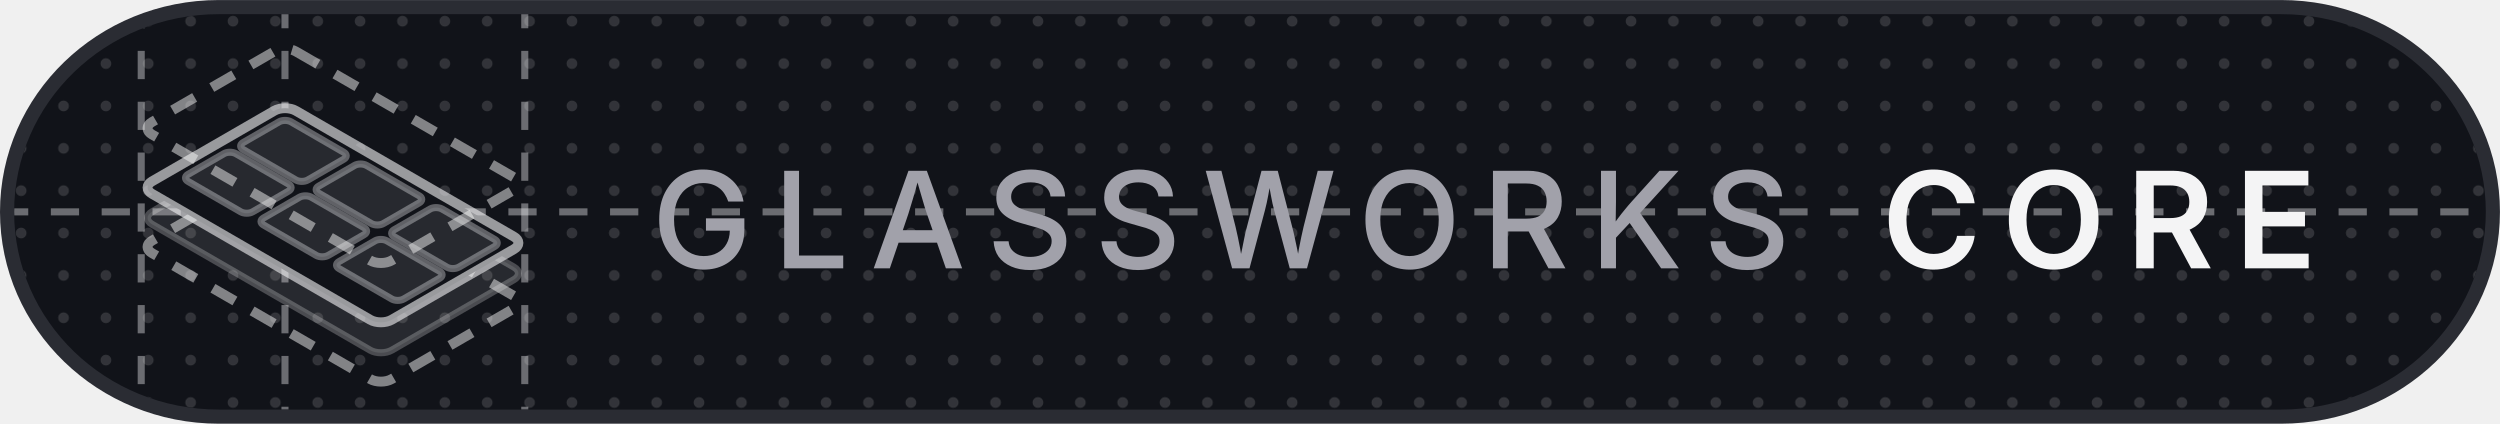
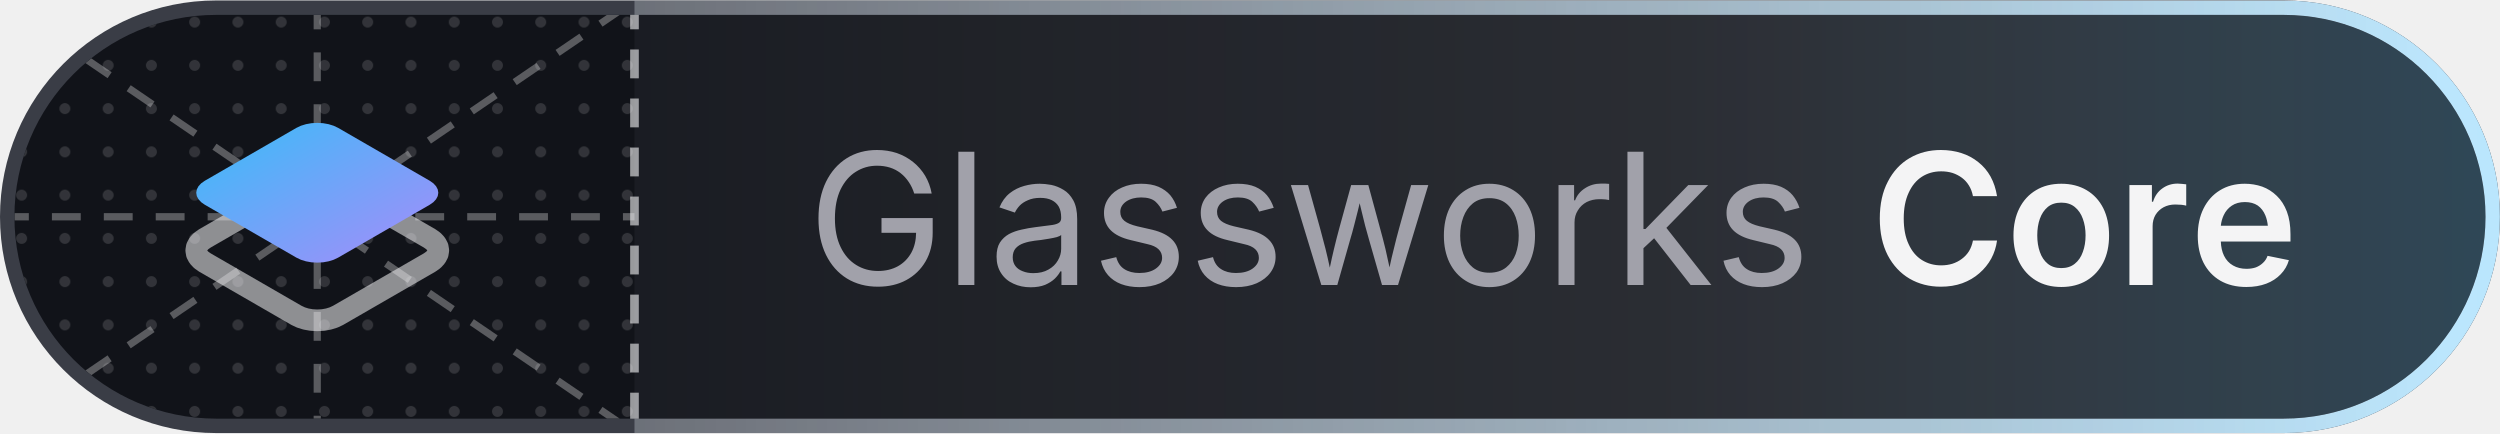
- <svg xmlns="http://www.w3.org/2000/svg" role="img" aria-label="Glassworks core" viewBox="0 0 177.03 30" width="177" height="30">
+ <svg xmlns="http://www.w3.org/2000/svg" role="img" aria-label="Glassworks Core" viewBox="0 0 173.37 30" width="173" height="30">
  <defs>
    <linearGradient id="lit" x1="0" y1="0" x2="1" y2="1">
      <stop offset="0" stop-color="#38bdf8" />
      <stop offset="1" stop-color="#a78bfa" />
    </linearGradient>
    <linearGradient id="litH" x1="0" y1="0" x2="1" y2="0">
      <stop offset="0" stop-color="#38bdf8" />
      <stop offset="1" stop-color="#a78bfa" />
    </linearGradient>
    <linearGradient id="ember" x1="0" y1="0" x2="1" y2="1">
      <stop offset="0" stop-color="#fdba74" />
      <stop offset="1" stop-color="#f43f5e" />
    </linearGradient>
    <linearGradient id="emberH" x1="0" y1="0" x2="1" y2="0">
      <stop offset="0" stop-color="#fdba74" />
      <stop offset="1" stop-color="#f43f5e" />
    </linearGradient>
    <pattern id="dot" width="3" height="3" patternUnits="userSpaceOnUse">
      <circle cx="1.5" cy="1.5" r=".38" fill="#ffffff" fill-opacity=".14" />
    </pattern>
    <pattern id="dotL" width="9" height="9" patternUnits="userSpaceOnUse">
      <circle cx="4.5" cy="4.5" r=".9" fill="#ffffff" fill-opacity=".09" />
    </pattern>
    <radialGradient id="haze" cx=".5" cy="0" r=".9">
      <stop offset="0" stop-color="#ffffff" stop-opacity=".06" />
      <stop offset="1" stop-color="#ffffff" stop-opacity="0" />
    </radialGradient>
    <radialGradient id="litHaze" cx=".1" cy=".5" r=".7">
      <stop offset="0" stop-color="#38bdf8" stop-opacity=".22" />
      <stop offset=".6" stop-color="#a78bfa" stop-opacity=".06" />
      <stop offset="1" stop-color="#a78bfa" stop-opacity="0" />
    </radialGradient>
    <radialGradient id="emberHaze" cx=".05" cy="1" r=".8">
      <stop offset="0" stop-color="#f43f5e" stop-opacity=".2" />
      <stop offset=".6" stop-color="#fdba74" stop-opacity=".05" />
      <stop offset="1" stop-color="#fdba74" stop-opacity="0" />
    </radialGradient>
    <filter id="softL" x="-50%" y="-50%" width="200%" height="200%">
      <feGaussianBlur stdDeviation="8" />
    </filter>
  </defs>
+   <defs>
+     <linearGradient id="sweep" gradientUnits="userSpaceOnUse" x1="44" y1="0" x2="173.366" y2="0">
+       <stop offset="0" stop-color="#e2e8f0" stop-opacity="0.044" />
+       <stop offset=".55" stop-color="#e2e8f0" stop-opacity="0.121" />
+       <stop offset="1" stop-color="#7dd3fc" stop-opacity="0.275" />
+     </linearGradient>
+     <linearGradient id="rim" gradientUnits="userSpaceOnUse" x1="44" y1="0" x2="173.366" y2="0">
+       <stop offset="0" stop-color="#e2e8f0" />
+       <stop offset="1" stop-color="#bae6fd" />
+     </linearGradient>
+     <linearGradient id="ramp" gradientUnits="userSpaceOnUse" x1="44" y1="0" x2="169.366" y2="0">
+       <stop offset="0" stop-color="#fff" stop-opacity=".3" />
+       <stop offset="1" stop-color="#fff" />
+     </linearGradient>
+     <mask id="lit-edge" maskUnits="userSpaceOnUse" x="44" y="0" width="129.366" height="30">
+       <rect x="44" width="129.366" height="30" fill="url(#ramp)" />
+     </mask>
+   </defs>
  <clipPath id="clip">
-     <rect x="1" y="1" width="175.026" height="28" rx="14.5" />
+     <rect x="1" y="1" width="171.366" height="28" rx="14" />
  </clipPath>
-   <rect x=".5" y=".5" width="176.026" height="29" rx="15" fill="#111319" />
+   <rect x=".5" y=".5" width="172.366" height="29" rx="14.5" fill="#111319" />
  <g clip-path="url(#clip)">
-     <rect width="177.026" height="30" fill="url(#dot)" />
-     <path d="M10.00 0V30M20.18 0V30M37.16 0V30" stroke="#f4f4f5" stroke-opacity="0.4" stroke-width="0.5" stroke-dasharray="2 1.6" fill="none" />
-     <path d="M0 15H177.03" stroke="#f4f4f5" stroke-opacity="0.4" stroke-width="0.5" stroke-dasharray="2 1.6" fill="none" />
-     <g transform="matrix(0.08487049 0.049 -0.08487049 0.049 20.18446 11.6)">
-       <rect x="0" y="0" width="200" height="120" rx="9" fill="none" stroke="#f4f4f5" stroke-opacity="0.5" stroke-width=".7" stroke-dasharray="1.8 1.4" vector-effect="non-scaling-stroke" />
-     </g>
-     <g transform="matrix(0.08487049 0.049 -0.08487049 0.049 20.18446 9.556)">
-       <rect x="0" y="0" width="200" height="120" rx="9" fill="#f4f4f5" fill-opacity=".1" stroke="#f4f4f5" stroke-opacity=".25" stroke-width=".5" vector-effect="non-scaling-stroke" />
-     </g>
-     <g transform="matrix(0.08487049 0.049 -0.08487049 0.049 20.18446 7.4)">
-       <rect x="0" y="0" width="200" height="120" rx="9" fill="#111319" stroke="#f4f4f5" stroke-opacity="0.6" stroke-width=".7" vector-effect="non-scaling-stroke" />
-       <rect x="10" y="10" width="54" height="40" rx="5" fill="#f4f4f5" fill-opacity=".1" stroke="#f4f4f5" stroke-opacity=".35" stroke-width=".5" vector-effect="non-scaling-stroke" />
-       <rect x="73" y="10" width="54" height="40" rx="5" fill="#f4f4f5" fill-opacity=".1" stroke="#f4f4f5" stroke-opacity=".35" stroke-width=".5" vector-effect="non-scaling-stroke" />
-       <rect x="136" y="10" width="54" height="40" rx="5" fill="#f4f4f5" fill-opacity=".1" stroke="#f4f4f5" stroke-opacity=".35" stroke-width=".5" vector-effect="non-scaling-stroke" />
-       <rect x="10" y="56" width="54" height="40" rx="5" fill="#f4f4f5" fill-opacity=".1" stroke="#f4f4f5" stroke-opacity=".35" stroke-width=".5" vector-effect="non-scaling-stroke" />
-       <rect x="73" y="56" width="54" height="40" rx="5" fill="#f4f4f5" fill-opacity=".1" stroke="#f4f4f5" stroke-opacity=".35" stroke-width=".5" vector-effect="non-scaling-stroke" />
-       <rect x="136" y="56" width="54" height="40" rx="5" fill="#f4f4f5" fill-opacity=".1" stroke="#f4f4f5" stroke-opacity=".35" stroke-width=".5" vector-effect="non-scaling-stroke" />
-     </g>
-     <g transform="matrix(0.08487049 0.049 -0.08487049 0.049 20.18446 3.2)">
-       <rect x="0" y="0" width="200" height="120" rx="9" fill="none" stroke="#f4f4f5" stroke-opacity="0.5" stroke-width=".7" stroke-dasharray="1.8 1.4" vector-effect="non-scaling-stroke" />
-     </g>
-     <path d="M49.83 19.09L49.83 19.09Q48.89 19.09 48.18 18.66Q47.48 18.23 47.08 17.43Q46.68 16.64 46.68 15.55L46.68 15.55Q46.68 14.44 47.08 13.65Q47.49 12.85 48.19 12.42Q48.89 12.00 49.78 12.00L49.78 12.00Q50.34 12.00 50.82 12.16Q51.31 12.32 51.69 12.63Q52.07 12.93 52.32 13.35Q52.57 13.77 52.65 14.27L52.65 14.27L51.57 14.27Q51.47 13.97 51.31 13.73Q51.15 13.48 50.92 13.31Q50.70 13.14 50.41 13.05Q50.13 12.96 49.79 12.96L49.79 12.96Q49.21 12.96 48.74 13.26Q48.27 13.55 48.00 14.13Q47.73 14.71 47.73 15.54Q47.73 16.38 48.00 16.95Q48.27 17.53 48.75 17.83Q49.22 18.13 49.83 18.13L49.83 18.13Q50.39 18.13 50.80 17.90Q51.22 17.68 51.45 17.26L51.45 17.26Q51.67 16.87 51.68 16.33L51.68 16.33L49.99 16.33L49.99 15.46L52.71 15.46L52.71 16.25Q52.71 17.12 52.34 17.76Q51.97 18.40 51.32 18.74Q50.67 19.09 49.83 19.09ZM59.71 19.00L55.53 19.00L55.53 12.09L56.58 12.09L56.58 18.09L59.71 18.09L59.71 19.00ZM63.01 19.00L61.87 19.00L64.33 12.09L65.63 12.09L68.13 19.00L66.98 19.00L66.35 17.18L63.63 17.18L63.01 19.00ZM63.93 16.30L66.04 16.30L65.64 15.15Q65.48 14.69 65.30 14.05L65.30 14.05Q65.15 13.56 64.97 12.92L64.97 12.92Q64.80 13.57 64.65 14.06L64.65 14.06Q64.46 14.71 64.32 15.15L64.32 15.15L63.93 16.30ZM72.95 19.12L72.95 19.12Q72.18 19.12 71.61 18.87Q71.04 18.62 70.71 18.17Q70.39 17.71 70.36 17.08L70.36 17.08L71.42 17.08Q71.45 17.46 71.66 17.70Q71.88 17.95 72.21 18.07Q72.55 18.19 72.95 18.19L72.95 18.19Q73.39 18.19 73.73 18.05Q74.07 17.91 74.27 17.66Q74.47 17.41 74.47 17.07L74.47 17.07Q74.47 16.77 74.29 16.58Q74.12 16.39 73.83 16.26Q73.53 16.13 73.16 16.04L73.16 16.04L72.35 15.81Q71.50 15.59 71.02 15.14Q70.55 14.70 70.55 13.99L70.55 13.99Q70.55 13.39 70.87 12.94Q71.19 12.49 71.75 12.24Q72.30 12.00 73.00 12.00L73.00 12.00Q73.71 12.00 74.25 12.24Q74.79 12.49 75.10 12.92Q75.41 13.35 75.42 13.91L75.42 13.91L74.39 13.91Q74.34 13.43 73.95 13.17Q73.56 12.91 72.98 12.91L72.98 12.91Q72.56 12.91 72.25 13.04Q71.94 13.17 71.77 13.40Q71.60 13.63 71.60 13.93L71.60 13.93Q71.60 14.25 71.80 14.46Q72.01 14.66 72.30 14.78Q72.59 14.89 72.85 14.96L72.85 14.96L73.52 15.14Q73.85 15.22 74.20 15.37Q74.55 15.51 74.85 15.73Q75.15 15.96 75.33 16.29Q75.51 16.62 75.51 17.09L75.51 17.09Q75.51 17.67 75.21 18.13Q74.91 18.59 74.34 18.85Q73.76 19.12 72.95 19.12ZM80.59 19.12L80.59 19.12Q79.81 19.12 79.24 18.87Q78.67 18.62 78.35 18.17Q78.03 17.71 78.00 17.08L78.00 17.08L79.06 17.08Q79.09 17.46 79.30 17.70Q79.51 17.95 79.85 18.07Q80.19 18.19 80.58 18.19L80.58 18.19Q81.03 18.19 81.37 18.05Q81.71 17.91 81.91 17.66Q82.11 17.41 82.11 17.07L82.11 17.07Q82.11 16.77 81.93 16.58Q81.76 16.39 81.46 16.26Q81.17 16.13 80.79 16.04L80.79 16.04L79.99 15.81Q79.14 15.59 78.66 15.14Q78.19 14.70 78.19 13.99L78.19 13.99Q78.19 13.39 78.51 12.94Q78.83 12.49 79.39 12.24Q79.94 12.00 80.64 12.00L80.64 12.00Q81.35 12.00 81.89 12.24Q82.43 12.49 82.73 12.92Q83.04 13.35 83.06 13.91L83.06 13.91L82.03 13.91Q81.98 13.43 81.59 13.17Q81.20 12.91 80.61 12.91L80.61 12.91Q80.19 12.91 79.89 13.04Q79.58 13.17 79.41 13.40Q79.24 13.63 79.24 13.93L79.24 13.93Q79.24 14.25 79.44 14.46Q79.64 14.66 79.93 14.78Q80.22 14.89 80.49 14.96L80.49 14.96L81.16 15.14Q81.49 15.22 81.84 15.37Q82.19 15.51 82.49 15.73Q82.78 15.96 82.97 16.29Q83.15 16.62 83.15 17.09L83.15 17.09Q83.15 17.67 82.85 18.13Q82.55 18.59 81.97 18.85Q81.40 19.12 80.59 19.12ZM88.48 19.00L87.25 19.00L85.38 12.09L86.49 12.09L87.49 16.05Q87.58 16.42 87.66 16.81Q87.74 17.20 87.82 17.61L87.82 17.61Q87.85 17.79 87.88 17.98L87.88 17.98Q87.92 17.79 87.96 17.61L87.96 17.61Q88.04 17.20 88.12 16.81Q88.20 16.42 88.30 16.05L88.30 16.05L89.33 12.09L90.48 12.09L91.50 16.05Q91.60 16.42 91.68 16.81Q91.77 17.20 91.85 17.61L91.85 17.61Q91.88 17.79 91.92 17.97L91.92 17.97L91.98 17.61Q92.06 17.20 92.14 16.81Q92.23 16.42 92.31 16.05L92.31 16.05L93.31 12.09L94.43 12.09L92.55 19.00L91.33 19.00L90.23 14.90Q90.10 14.42 90.00 13.86L90.00 13.86Q89.95 13.59 89.90 13.31L89.90 13.31Q89.85 13.57 89.81 13.81L89.81 13.81Q89.71 14.37 89.57 14.90L89.57 14.90L88.48 19.00ZM99.82 19.09L99.82 19.09Q98.92 19.09 98.21 18.67Q97.50 18.24 97.10 17.45Q96.69 16.65 96.69 15.55L96.69 15.55Q96.69 14.44 97.10 13.64Q97.50 12.85 98.21 12.42Q98.92 12.00 99.82 12.00L99.82 12.00Q100.71 12.00 101.41 12.42Q102.12 12.85 102.52 13.64Q102.93 14.44 102.93 15.55L102.93 15.55Q102.93 16.65 102.52 17.45Q102.12 18.24 101.41 18.67Q100.71 19.09 99.82 19.09ZM99.82 18.13L99.82 18.13Q100.40 18.13 100.87 17.83Q101.34 17.54 101.61 16.96Q101.88 16.38 101.88 15.55L101.88 15.55Q101.88 14.70 101.61 14.13Q101.34 13.55 100.87 13.26Q100.40 12.96 99.82 12.96L99.82 12.96Q99.22 12.96 98.75 13.26Q98.28 13.55 98.01 14.13Q97.74 14.71 97.74 15.55L97.74 15.55Q97.74 16.38 98.01 16.96Q98.28 17.53 98.75 17.83Q99.22 18.13 99.82 18.13ZM106.77 19.00L105.72 19.00L105.72 12.09L108.19 12.09Q108.99 12.09 109.53 12.36Q110.06 12.64 110.32 13.13Q110.59 13.62 110.59 14.26L110.59 14.26Q110.59 14.90 110.32 15.38Q110.05 15.86 109.52 16.12L109.52 16.12Q109.43 16.17 109.33 16.21L109.33 16.21L110.85 19.00L109.65 19.00L108.25 16.39Q108.22 16.39 108.18 16.39L108.18 16.39L106.77 16.39L106.77 19.00ZM106.77 12.99L106.77 15.48L108.08 15.48Q108.59 15.48 108.91 15.34Q109.22 15.19 109.37 14.92Q109.52 14.64 109.52 14.26L109.52 14.26Q109.52 13.87 109.37 13.59Q109.22 13.30 108.90 13.15Q108.59 12.99 108.07 12.99L108.07 12.99L106.77 12.99ZM114.43 19.00L113.37 19.00L113.37 12.09L114.43 12.09L114.43 14.30L114.41 15.68Q114.50 15.56 114.58 15.45L114.58 15.45Q114.80 15.15 115.05 14.85Q115.29 14.55 115.57 14.24L115.57 14.24L117.51 12.09L118.86 12.09L116.14 15.08L118.88 19.00L117.63 19.00L115.40 15.79L114.43 16.83L114.43 19.00ZM123.72 19.12L123.72 19.12Q122.95 19.12 122.38 18.87Q121.81 18.62 121.49 18.17Q121.16 17.71 121.13 17.08L121.13 17.08L122.19 17.08Q122.22 17.46 122.44 17.70Q122.65 17.95 122.99 18.07Q123.32 18.19 123.72 18.19L123.72 18.19Q124.16 18.19 124.50 18.05Q124.84 17.91 125.04 17.66Q125.24 17.41 125.24 17.07L125.24 17.07Q125.24 16.77 125.07 16.58Q124.89 16.39 124.60 16.26Q124.30 16.13 123.93 16.04L123.93 16.04L123.12 15.81Q122.27 15.59 121.80 15.14Q121.32 14.70 121.32 13.99L121.32 13.99Q121.32 13.39 121.64 12.94Q121.97 12.49 122.52 12.24Q123.07 12.00 123.77 12.00L123.77 12.00Q124.48 12.00 125.02 12.24Q125.56 12.49 125.87 12.92Q126.18 13.35 126.19 13.91L126.19 13.91L125.16 13.91Q125.11 13.43 124.72 13.17Q124.34 12.91 123.75 12.91L123.75 12.91Q123.33 12.91 123.02 13.04Q122.71 13.17 122.54 13.40Q122.37 13.63 122.37 13.93L122.37 13.93Q122.37 14.25 122.58 14.46Q122.78 14.66 123.07 14.78Q123.36 14.89 123.62 14.96L123.62 14.96L124.29 15.14Q124.62 15.22 124.97 15.37Q125.32 15.51 125.62 15.73Q125.92 15.96 126.10 16.29Q126.28 16.62 126.28 17.09L126.28 17.09Q126.28 17.67 125.98 18.13Q125.68 18.59 125.11 18.85Q124.54 19.12 123.72 19.12Z" fill="#a1a1aa" />
-     <path d="M136.92 19.09L136.92 19.09Q136.01 19.09 135.29 18.67Q134.58 18.25 134.17 17.46Q133.75 16.66 133.75 15.55L133.75 15.55Q133.75 14.43 134.17 13.64Q134.58 12.84 135.30 12.42Q136.02 12.00 136.92 12.00L136.92 12.00Q137.48 12.00 137.98 12.16Q138.47 12.32 138.86 12.62Q139.25 12.93 139.50 13.38Q139.75 13.82 139.83 14.39L139.83 14.39L138.58 14.39Q138.52 14.08 138.38 13.84Q138.23 13.61 138.01 13.44Q137.79 13.28 137.52 13.19Q137.25 13.10 136.94 13.10L136.94 13.10Q136.37 13.10 135.93 13.39Q135.49 13.67 135.24 14.22Q135.00 14.76 135.00 15.55L135.00 15.55Q135.00 16.34 135.25 16.88Q135.50 17.43 135.94 17.71Q136.37 17.98 136.93 17.98L136.93 17.98Q137.24 17.98 137.52 17.90Q137.79 17.81 138.01 17.65Q138.23 17.48 138.38 17.24Q138.53 17.01 138.58 16.70L138.58 16.70L139.83 16.70Q139.77 17.20 139.53 17.63Q139.30 18.06 138.92 18.39Q138.54 18.72 138.03 18.91Q137.53 19.09 136.92 19.09ZM145.43 19.09L145.43 19.09Q144.52 19.09 143.80 18.67Q143.08 18.25 142.67 17.46Q142.25 16.66 142.25 15.55L142.25 15.55Q142.25 14.43 142.67 13.64Q143.08 12.84 143.80 12.42Q144.52 12.00 145.43 12.00L145.43 12.00Q146.34 12.00 147.05 12.42Q147.77 12.84 148.18 13.64Q148.60 14.43 148.60 15.55L148.60 15.55Q148.60 16.66 148.18 17.46Q147.77 18.25 147.05 18.67Q146.34 19.09 145.43 19.09ZM145.43 17.98L145.43 17.98Q145.99 17.98 146.43 17.70Q146.86 17.42 147.11 16.88Q147.35 16.33 147.35 15.55L147.35 15.55Q147.35 14.76 147.11 14.21Q146.86 13.67 146.43 13.38Q145.99 13.10 145.43 13.10L145.43 13.10Q144.86 13.10 144.43 13.39Q143.99 13.67 143.74 14.22Q143.50 14.76 143.50 15.55L143.50 15.55Q143.50 16.33 143.74 16.88Q143.99 17.42 144.43 17.70Q144.86 17.98 145.43 17.98ZM152.51 19.00L151.27 19.00L151.27 12.09L153.86 12.09Q154.65 12.09 155.19 12.37Q155.73 12.65 156.01 13.14Q156.29 13.64 156.29 14.30Q156.29 14.96 156.01 15.45Q155.73 15.93 155.18 16.20L155.18 16.20Q155.12 16.23 155.05 16.26L155.05 16.26L156.55 19.00L155.16 19.00L153.80 16.46L152.51 16.46L152.51 19.00ZM152.51 13.13L152.51 15.44L153.68 15.44Q154.14 15.44 154.44 15.31Q154.74 15.17 154.88 14.92Q155.03 14.66 155.03 14.30L155.03 14.30Q155.03 13.93 154.88 13.67Q154.74 13.41 154.44 13.27Q154.14 13.13 153.67 13.13L153.67 13.13L152.51 13.13ZM163.48 19.00L158.97 19.00L158.97 12.09L163.46 12.09L163.46 13.13L160.21 13.13L160.21 15.00L163.22 15.00L163.22 16.03L160.21 16.03L160.21 17.96L163.48 17.96L163.48 19.00Z" fill="#f4f4f5" />
+     <rect width="44" height="30" fill="url(#dot)" />
+     <path d="M0 0L44 30M0 30L44 0M22 0V30M0 15H44" stroke="#f4f4f5" stroke-opacity="0.32" stroke-width="0.5" stroke-dasharray="2 1.6" fill="none" />
+     <rect x="44" width="129.366" height="30" fill="url(#sweep)" />
  </g>
-   <rect x=".5" y=".5" width="176.026" height="29" rx="15" fill="none" stroke="#2a2c33" />
+   <path d="M44 0V30" stroke="#f4f4f5" stroke-opacity="0.6" stroke-width="0.6" stroke-dasharray="2 1.4" fill="none" />
+   <rect x=".5" y=".5" width="172.366" height="29" rx="14.5" fill="none" stroke="#3a3d46" />
+   <rect x=".5" y=".5" width="172.366" height="29" rx="14.5" fill="none" stroke="url(#rim)" mask="url(#lit-edge)" />
+   <g transform="translate(12 5) scale(0.1667)">
+     <path d="M106.77 69.00L108.29 70.07L109.42 71.29L110.12 72.62L110.35 74.00L110.12 75.38L109.42 76.71L108.29 77.93L106.77 79.00L68.66 101.00L66.80 101.88L64.69 102.53L62.39 102.94L60.00 103.07L57.61 102.94L55.31 102.53L53.20 101.88L51.34 101.00L13.23 79.00L11.71 77.93L10.58 76.71L9.88 75.38L9.65 74.00L9.88 72.62L10.58 71.29L11.71 70.07L13.23 69.00L51.34 47.00L53.20 46.12L55.31 45.47L57.61 45.06L60.00 44.93L62.39 45.06L64.69 45.47L66.80 46.12L68.66 47.00Z" fill="none" stroke="#f4f4f5" stroke-opacity="0.55" stroke-width="9" stroke-linejoin="round" />
+     <path d="M106.77 45.00L108.29 46.07L109.42 47.29L110.12 48.62L110.35 50.00L110.12 51.38L109.42 52.71L108.29 53.93L106.77 55.00L68.66 77.00L66.80 77.88L64.69 78.53L62.39 78.94L60.00 79.07L57.61 78.94L55.31 78.53L53.20 77.88L51.34 77.00L13.23 55.00L11.71 53.93L10.58 52.71L9.88 51.38L9.65 50.00L9.88 48.62L10.58 47.29L11.71 46.07L13.23 45.00L51.34 23.00L53.20 22.12L55.31 21.47L57.61 21.06L60.00 20.93L62.39 21.06L64.69 21.47L66.80 22.12L68.66 23.00Z" fill="url(#lit)" />
+   </g>
+   <path d="M60.89 19.85L60.89 19.85Q59.66 19.85 58.73 19.28Q57.80 18.70 57.28 17.64Q56.76 16.57 56.76 15.12L56.76 15.12Q56.76 13.65 57.28 12.58Q57.80 11.52 58.72 10.94Q59.63 10.37 60.82 10.37L60.82 10.37Q61.55 10.37 62.19 10.58Q62.82 10.80 63.32 11.20Q63.83 11.61 64.16 12.16Q64.49 12.72 64.61 13.39L64.61 13.39L63.40 13.39Q63.26 12.94 63.02 12.59Q62.78 12.23 62.46 11.98Q62.13 11.72 61.72 11.59Q61.31 11.46 60.82 11.46L60.82 11.46Q60.01 11.46 59.35 11.88Q58.69 12.29 58.29 13.11Q57.90 13.93 57.90 15.12L57.90 15.12Q57.90 16.29 58.30 17.11Q58.69 17.92 59.37 18.34Q60.04 18.76 60.89 18.76L60.89 18.76Q61.67 18.76 62.27 18.43Q62.86 18.10 63.20 17.49L63.20 17.49Q63.52 16.90 63.53 16.11L63.53 16.11L61.13 16.11L61.13 15.09L64.68 15.09L64.68 16.10Q64.68 17.24 64.19 18.09Q63.70 18.93 62.85 19.39Q62.00 19.85 60.89 19.85ZM66.46 10.49L67.57 10.49L67.57 19.73L66.46 19.73L66.46 10.49ZM71.47 19.89L71.47 19.89Q70.81 19.89 70.28 19.64Q69.74 19.40 69.43 18.92Q69.11 18.44 69.11 17.76L69.11 17.76Q69.11 17.16 69.34 16.79Q69.58 16.42 69.97 16.20Q70.37 15.99 70.85 15.89Q71.32 15.78 71.81 15.72L71.81 15.72Q72.43 15.64 72.82 15.59Q73.21 15.55 73.40 15.44Q73.59 15.34 73.59 15.09L73.59 15.09L73.59 15.05Q73.59 14.61 73.43 14.31Q73.26 14.01 72.94 13.85Q72.62 13.69 72.14 13.69L72.14 13.69Q71.64 13.69 71.29 13.85Q70.93 14.00 70.71 14.23Q70.49 14.47 70.38 14.71L70.38 14.71L69.31 14.35Q69.57 13.72 70.03 13.36Q70.48 13.01 71.03 12.86Q71.57 12.71 72.10 12.71L72.10 12.71Q72.45 12.71 72.90 12.79Q73.34 12.88 73.75 13.13Q74.16 13.37 74.43 13.86Q74.70 14.35 74.70 15.16L74.70 15.16L74.70 19.73L73.61 19.73L73.61 18.79L73.53 18.79Q73.41 19.03 73.15 19.29Q72.89 19.54 72.48 19.72Q72.06 19.89 71.47 19.89ZM71.66 18.91L71.66 18.91Q72.28 18.91 72.71 18.66Q73.14 18.42 73.36 18.03Q73.59 17.65 73.59 17.22L73.59 17.22L73.59 16.26Q73.52 16.34 73.29 16.41Q73.06 16.47 72.76 16.52Q72.47 16.57 72.19 16.61Q71.92 16.64 71.76 16.66L71.76 16.66Q71.35 16.71 71.00 16.83Q70.65 16.95 70.44 17.18Q70.23 17.42 70.23 17.81L70.23 17.81Q70.23 18.17 70.42 18.42Q70.60 18.66 70.93 18.78Q71.25 18.91 71.66 18.91ZM79.02 19.88L79.02 19.88Q78.31 19.88 77.75 19.67Q77.20 19.46 76.84 19.05Q76.48 18.64 76.35 18.05L76.35 18.05L77.41 17.80Q77.56 18.37 77.97 18.63Q78.39 18.90 79.01 18.90L79.01 18.90Q79.73 18.90 80.16 18.59Q80.59 18.28 80.59 17.85L80.59 17.85Q80.59 17.49 80.34 17.25Q80.09 17.01 79.58 16.90L79.58 16.90L78.42 16.62Q77.48 16.40 77.02 15.93Q76.56 15.46 76.56 14.73L76.56 14.73Q76.56 14.14 76.90 13.68Q77.23 13.22 77.81 12.97Q78.39 12.71 79.13 12.71L79.13 12.71Q79.84 12.71 80.34 12.92Q80.84 13.14 81.16 13.51Q81.47 13.89 81.62 14.38L81.62 14.38L80.61 14.64Q80.47 14.27 80.14 13.96Q79.81 13.66 79.14 13.66L79.14 13.66Q78.52 13.66 78.10 13.94Q77.69 14.23 77.69 14.66L77.69 14.66Q77.69 15.05 77.97 15.28Q78.25 15.51 78.86 15.66L78.86 15.66L79.91 15.90Q80.85 16.13 81.30 16.60Q81.75 17.06 81.75 17.78L81.75 17.78Q81.75 18.38 81.41 18.86Q81.07 19.33 80.45 19.61Q79.83 19.88 79.02 19.88ZM85.72 19.88L85.72 19.88Q85.01 19.88 84.45 19.67Q83.90 19.46 83.54 19.05Q83.18 18.64 83.06 18.05L83.06 18.05L84.12 17.80Q84.26 18.37 84.68 18.63Q85.09 18.90 85.71 18.90L85.71 18.90Q86.44 18.90 86.87 18.59Q87.30 18.28 87.30 17.85L87.30 17.85Q87.30 17.49 87.05 17.25Q86.80 17.01 86.28 16.90L86.28 16.90L85.13 16.62Q84.18 16.40 83.73 15.93Q83.27 15.46 83.27 14.73L83.27 14.73Q83.27 14.14 83.60 13.68Q83.94 13.22 84.52 12.97Q85.10 12.71 85.83 12.71L85.83 12.71Q86.55 12.71 87.05 12.92Q87.55 13.14 87.86 13.51Q88.17 13.89 88.33 14.38L88.33 14.38L87.32 14.64Q87.17 14.27 86.84 13.96Q86.51 13.66 85.84 13.66L85.84 13.66Q85.22 13.66 84.81 13.94Q84.40 14.23 84.40 14.66L84.40 14.66Q84.40 15.05 84.67 15.28Q84.95 15.51 85.56 15.66L85.56 15.66L86.61 15.90Q87.55 16.13 88.00 16.60Q88.46 17.06 88.46 17.78L88.46 17.78Q88.46 18.38 88.11 18.86Q87.77 19.33 87.15 19.61Q86.53 19.88 85.72 19.88ZM92.74 19.73L91.63 19.73L89.52 12.80L90.71 12.80L91.55 15.82Q91.72 16.44 91.92 17.22L91.92 17.22Q92.07 17.82 92.22 18.53L92.22 18.53Q92.36 17.85 92.50 17.27L92.50 17.27Q92.69 16.48 92.87 15.82L92.87 15.82L93.70 12.80L94.89 12.80L95.71 15.82Q95.89 16.46 96.08 17.24L96.08 17.24Q96.21 17.83 96.36 18.51L96.36 18.51Q96.50 17.84 96.65 17.26L96.65 17.26Q96.84 16.47 97.02 15.82L97.02 15.82L97.86 12.80L99.05 12.80L96.95 19.73L95.84 19.73L94.94 16.59Q94.80 16.11 94.67 15.62Q94.54 15.12 94.42 14.60L94.42 14.60Q94.35 14.33 94.29 14.06L94.29 14.06Q94.22 14.33 94.16 14.60L94.16 14.60Q94.03 15.12 93.90 15.62Q93.77 16.13 93.63 16.59L93.63 16.59L92.74 19.73ZM103.28 19.88L103.28 19.88Q102.34 19.88 101.63 19.43Q100.92 18.99 100.52 18.18Q100.13 17.37 100.13 16.31L100.13 16.31Q100.13 15.22 100.52 14.41Q100.92 13.60 101.63 13.16Q102.34 12.71 103.28 12.71L103.28 12.71Q104.23 12.71 104.95 13.16Q105.66 13.60 106.06 14.41Q106.45 15.22 106.45 16.31L106.45 16.31Q106.45 17.37 106.06 18.18Q105.66 18.99 104.95 19.43Q104.23 19.88 103.28 19.88ZM103.28 18.88L103.28 18.88Q103.98 18.88 104.44 18.52Q104.89 18.16 105.11 17.58Q105.32 16.99 105.32 16.31L105.32 16.31Q105.32 15.62 105.11 15.03Q104.89 14.43 104.44 14.07Q103.98 13.71 103.28 13.71L103.28 13.71Q102.59 13.71 102.14 14.07Q101.70 14.43 101.48 15.02Q101.26 15.61 101.26 16.31L101.26 16.31Q101.26 16.99 101.48 17.58Q101.70 18.16 102.14 18.52Q102.59 18.88 103.28 18.88ZM109.19 19.73L108.08 19.73L108.08 12.80L109.16 12.80L109.16 13.86L109.23 13.86Q109.42 13.34 109.92 13.02Q110.41 12.70 111.03 12.70L111.03 12.70Q111.15 12.70 111.32 12.70Q111.49 12.71 111.59 12.72L111.59 12.72L111.59 13.84Q111.54 13.83 111.35 13.80Q111.15 13.78 110.92 13.78L110.92 13.78Q110.43 13.78 110.03 13.98Q109.64 14.19 109.42 14.56Q109.19 14.92 109.19 15.39L109.19 15.39L109.19 19.73ZM113.97 19.73L112.86 19.73L112.86 10.49L113.97 10.49L113.97 15.85L114.11 15.85L117.08 12.80L118.46 12.80L115.56 15.77L118.68 19.73L117.24 19.73L114.71 16.49L113.97 17.18L113.97 19.73ZM122.19 19.88L122.19 19.88Q121.47 19.88 120.92 19.67Q120.36 19.46 120.00 19.05Q119.64 18.64 119.52 18.05L119.52 18.05L120.58 17.80Q120.73 18.37 121.14 18.63Q121.55 18.90 122.17 18.90L122.17 18.90Q122.90 18.90 123.33 18.59Q123.76 18.28 123.76 17.85L123.76 17.85Q123.76 17.49 123.51 17.25Q123.26 17.01 122.74 16.90L122.74 16.90L121.59 16.62Q120.65 16.40 120.19 15.93Q119.73 15.46 119.73 14.73L119.73 14.73Q119.73 14.14 120.06 13.68Q120.40 13.22 120.98 12.97Q121.56 12.71 122.30 12.71L122.30 12.71Q123.01 12.71 123.51 12.92Q124.01 13.14 124.32 13.51Q124.63 13.89 124.79 14.38L124.79 14.38L123.78 14.64Q123.64 14.27 123.30 13.96Q122.97 13.66 122.30 13.66L122.30 13.66Q121.68 13.66 121.27 13.94Q120.86 14.23 120.86 14.66L120.86 14.66Q120.86 15.05 121.14 15.28Q121.42 15.51 122.02 15.66L122.02 15.66L123.07 15.90Q124.01 16.13 124.47 16.60Q124.92 17.06 124.92 17.78L124.92 17.78Q124.92 18.38 124.58 18.86Q124.23 19.33 123.61 19.61Q123.00 19.88 122.19 19.88Z" fill="#a1a1aa" />
+   <path d="M134.59 19.85L134.59 19.85Q133.38 19.85 132.42 19.29Q131.47 18.73 130.91 17.67Q130.36 16.60 130.36 15.12L130.36 15.12Q130.36 13.62 130.92 12.56Q131.47 11.49 132.43 10.93Q133.39 10.37 134.59 10.37L134.59 10.37Q135.35 10.37 136.01 10.58Q136.67 10.79 137.19 11.21Q137.71 11.62 138.04 12.21Q138.37 12.81 138.49 13.57L138.49 13.57L136.82 13.57Q136.74 13.15 136.54 12.83Q136.35 12.52 136.06 12.30Q135.76 12.08 135.40 11.96Q135.03 11.85 134.62 11.85L134.62 11.85Q133.86 11.85 133.27 12.23Q132.69 12.61 132.36 13.34Q132.02 14.07 132.02 15.12L132.02 15.12Q132.02 16.18 132.36 16.90Q132.69 17.63 133.28 18.00Q133.87 18.37 134.61 18.37L134.61 18.37Q135.03 18.37 135.39 18.26Q135.76 18.14 136.05 17.92Q136.35 17.70 136.55 17.38Q136.74 17.06 136.82 16.65L136.82 16.65L138.49 16.65Q138.40 17.32 138.09 17.90Q137.77 18.48 137.26 18.92Q136.76 19.36 136.08 19.61Q135.41 19.85 134.59 19.85ZM142.95 19.87L142.95 19.87Q141.93 19.87 141.19 19.42Q140.45 18.97 140.04 18.17Q139.63 17.37 139.63 16.30L139.63 16.30Q139.63 15.22 140.04 14.41Q140.45 13.60 141.19 13.16Q141.93 12.71 142.95 12.71L142.95 12.71Q143.96 12.71 144.71 13.16Q145.45 13.60 145.86 14.41Q146.26 15.22 146.26 16.30L146.26 16.30Q146.26 17.37 145.86 18.17Q145.45 18.97 144.71 19.42Q143.96 19.87 142.95 19.87ZM142.95 18.56L142.95 18.56Q143.51 18.56 143.88 18.26Q144.26 17.96 144.44 17.44Q144.63 16.93 144.63 16.29L144.63 16.29Q144.63 15.66 144.44 15.14Q144.26 14.63 143.88 14.32Q143.51 14.02 142.95 14.02L142.95 14.02Q142.38 14.02 142.01 14.32Q141.64 14.63 141.46 15.14Q141.28 15.65 141.28 16.29L141.28 16.29Q141.28 16.93 141.46 17.44Q141.64 17.96 142.01 18.26Q142.38 18.56 142.95 18.56ZM149.28 19.73L147.67 19.73L147.67 12.80L149.23 12.80L149.23 13.96L149.31 13.96Q149.49 13.36 149.96 13.03Q150.42 12.70 151.02 12.70L151.02 12.70Q151.16 12.70 151.32 12.72Q151.49 12.73 151.61 12.75L151.61 12.75L151.61 14.23Q151.51 14.20 151.29 14.17Q151.06 14.15 150.85 14.15L150.85 14.15Q150.40 14.15 150.04 14.34Q149.69 14.53 149.48 14.87Q149.28 15.21 149.28 15.65L149.28 15.65L149.28 19.73ZM155.78 19.87L155.78 19.87Q154.73 19.87 153.97 19.43Q153.22 18.99 152.81 18.19Q152.41 17.39 152.41 16.31L152.41 16.31Q152.41 15.23 152.81 14.43Q153.21 13.62 153.94 13.17Q154.68 12.71 155.67 12.71L155.67 12.71Q156.30 12.71 156.88 12.91Q157.45 13.12 157.89 13.55Q158.34 13.98 158.59 14.64Q158.84 15.30 158.84 16.21L158.84 16.21L158.84 16.72L154.01 16.72Q154.03 17.29 154.23 17.70L154.23 17.70Q154.45 18.15 154.86 18.38Q155.26 18.61 155.79 18.61L155.79 18.61Q156.15 18.61 156.44 18.51Q156.72 18.40 156.93 18.20Q157.15 18.00 157.25 17.71L157.25 17.71L158.73 18.01Q158.57 18.57 158.16 18.99Q157.76 19.41 157.16 19.64Q156.55 19.87 155.78 19.87ZM154.01 15.62L154.01 15.62L157.27 15.62Q157.23 15.23 157.10 14.91L157.10 14.91Q156.92 14.47 156.57 14.22Q156.21 13.98 155.68 13.98Q155.14 13.98 154.77 14.23Q154.40 14.48 154.21 14.89L154.21 14.89Q154.05 15.23 154.01 15.62Z" fill="#f4f4f5" />
</svg>
